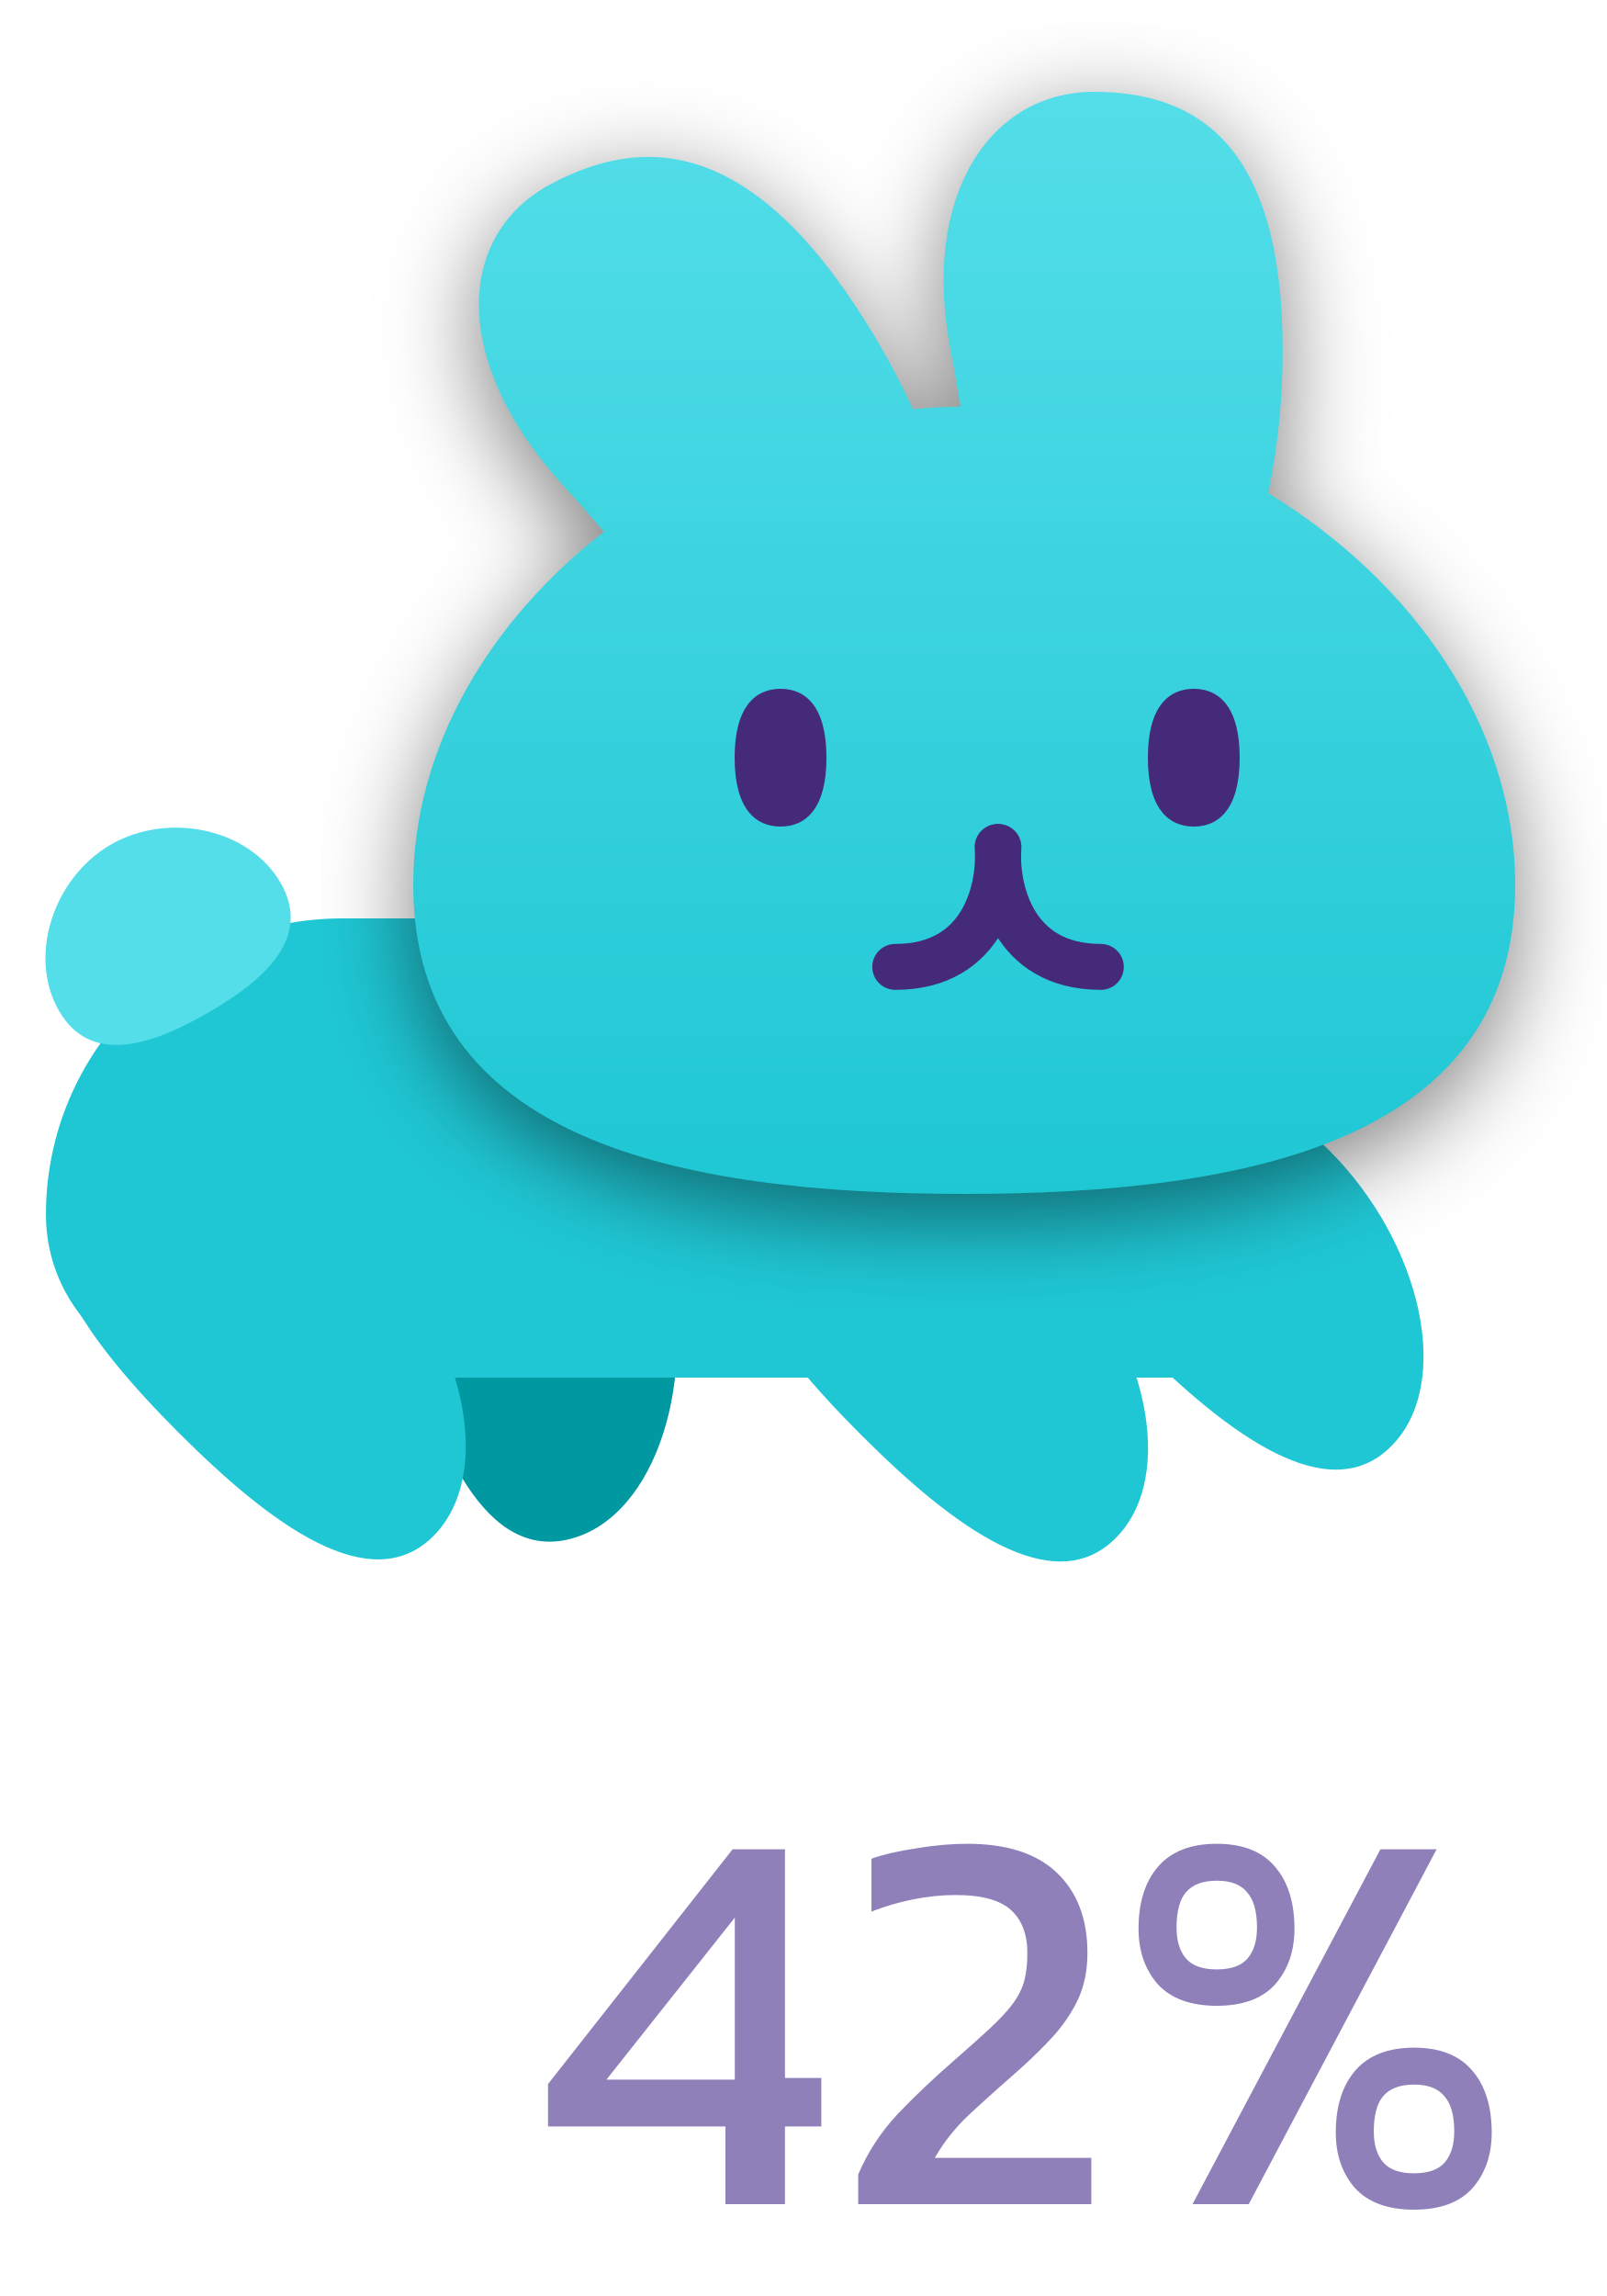
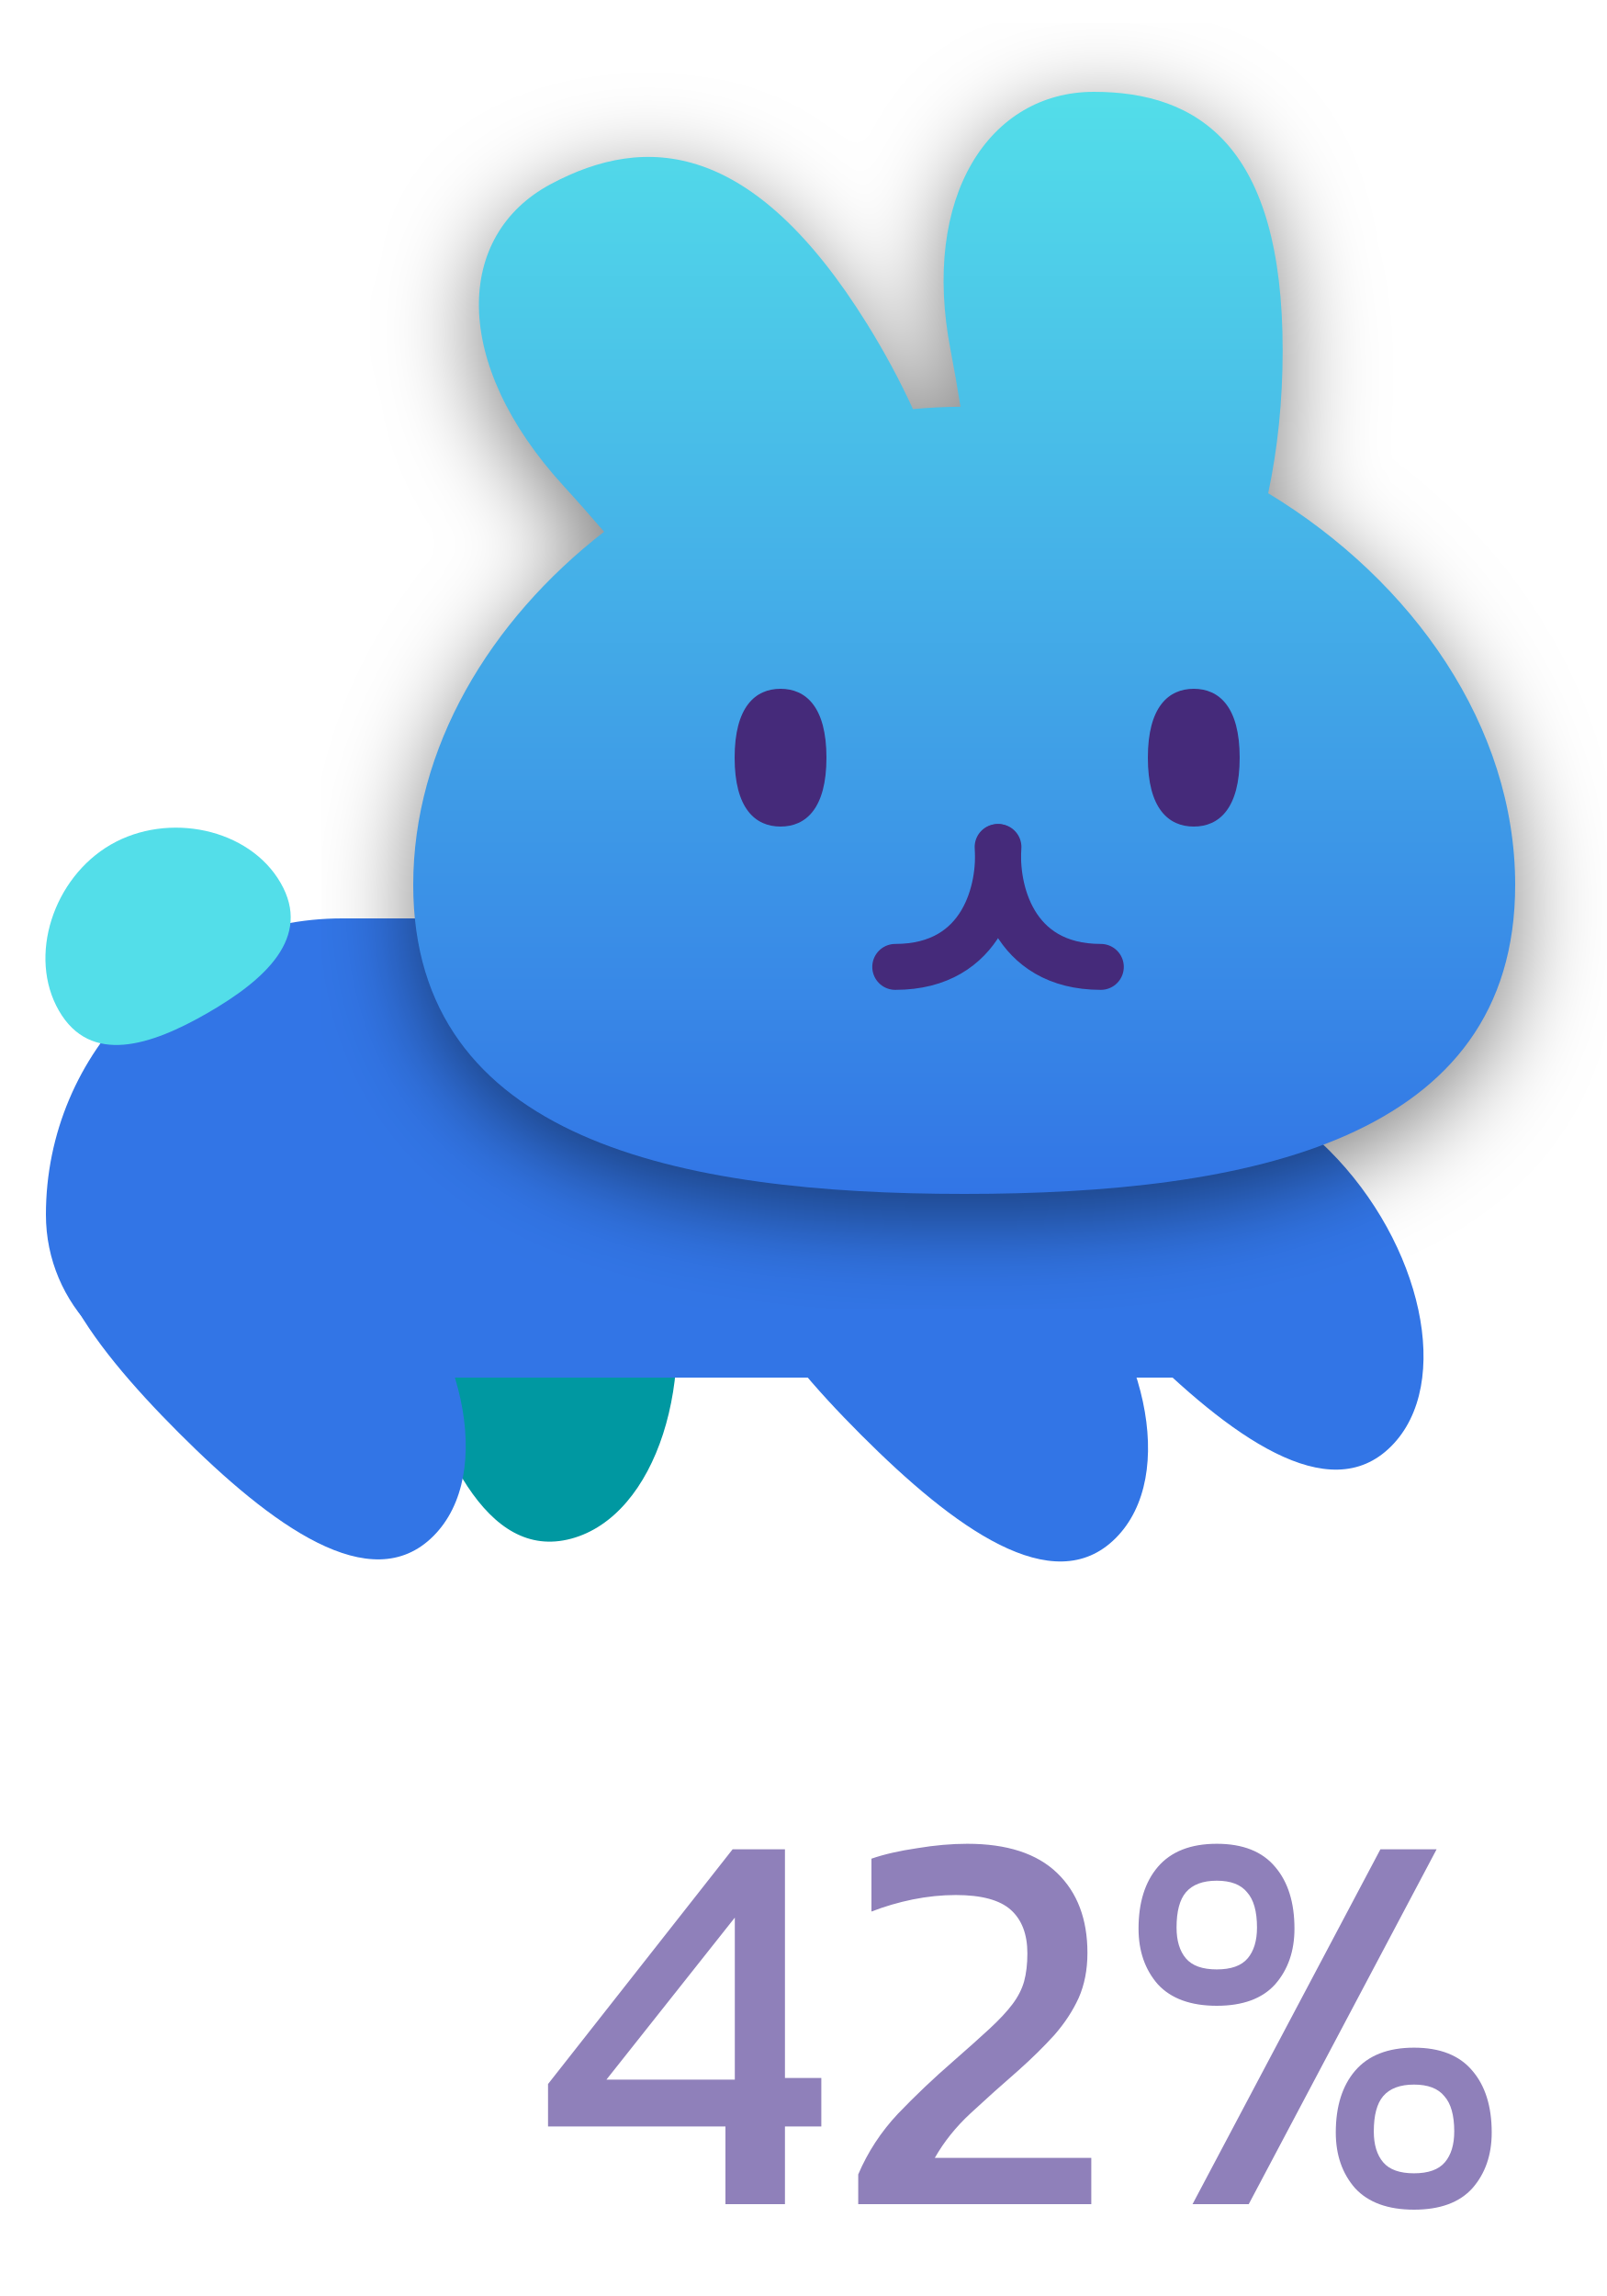
<svg xmlns="http://www.w3.org/2000/svg" width="35" height="50" viewBox="0 0 35 50" fill="none">
  <path d="M9.588 22.865C7.729 23.363 8.025 26.033 8.764 28.79C9.502 31.546 10.581 34.006 12.44 33.508C14.299 33.01 15.233 30.01 14.495 27.254C13.756 24.498 11.447 22.367 9.588 22.865Z" fill="#0098A1" />
-   <path d="M1 26.452C1 22.889 3.888 20 7.452 20H13V30H4.548C2.589 30 1 28.411 1 26.452Z" fill="#1FC7D4" />
+   <path d="M1 26.452C1 22.889 3.888 20 7.452 20H13V30H4.548C2.589 30 1 28.411 1 26.452Z" fill="#3275E6" />
  <path d="M6.111 19.225C6.797 20.412 5.778 21.334 4.528 22.056C3.278 22.778 1.97 23.199 1.284 22.011C0.599 20.824 1.163 19.115 2.413 18.393C3.663 17.672 5.425 18.037 6.111 19.225Z" fill="#53DEE9" />
-   <path d="M1.647 25.66C0.286 27.021 1.878 29.185 3.895 31.203C5.913 33.221 8.077 34.812 9.438 33.452C10.799 32.091 10.108 29.025 8.091 27.008C6.073 24.99 3.007 24.299 1.647 25.66Z" fill="#1FC7D4" />
-   <rect width="1" height="10" transform="matrix(-1 0 0 1 14 20)" fill="#1FC7D4" />
-   <rect x="9" y="20" width="17" height="10" fill="#1FC7D4" />
-   <path d="M16.507 25.706C15.146 27.067 16.738 29.231 18.756 31.249C20.773 33.267 22.938 34.858 24.298 33.497C25.659 32.137 24.968 29.071 22.951 27.053C20.933 25.036 17.868 24.345 16.507 25.706Z" fill="#1FC7D4" />
-   <path d="M22.507 23.706C21.146 25.067 22.738 27.231 24.756 29.249C26.773 31.267 28.938 32.858 30.298 31.497C31.659 30.137 30.968 27.071 28.951 25.053C26.933 23.036 23.868 22.345 22.507 23.706Z" fill="#1FC7D4" />
+   <path d="M1.647 25.66C0.286 27.021 1.878 29.185 3.895 31.203C5.913 33.221 8.077 34.812 9.438 33.452C10.799 32.091 10.108 29.025 8.091 27.008C6.073 24.99 3.007 24.299 1.647 25.66Z" fill="#3275E6" />
+   <rect width="1" height="10" transform="matrix(-1 0 0 1 14 20)" fill="#3275E6" />
+   <rect x="9" y="20" width="17" height="10" fill="#3275E6" />
+   <path d="M16.507 25.706C15.146 27.067 16.738 29.231 18.756 31.249C20.773 33.267 22.938 34.858 24.298 33.497C25.659 32.137 24.968 29.071 22.951 27.053C20.933 25.036 17.868 24.345 16.507 25.706Z" fill="#3275E6" />
+   <path d="M22.507 23.706C21.146 25.067 22.738 27.231 24.756 29.249C26.773 31.267 28.938 32.858 30.298 31.497C31.659 30.137 30.968 27.071 28.951 25.053C26.933 23.036 23.868 22.345 22.507 23.706Z" fill="#3275E6" />
  <g filter="url(#filter0_d)">
-     <path fill-rule="evenodd" clip-rule="evenodd" d="M20.705 7.634C20.781 8.027 20.852 8.438 20.919 8.857C20.573 8.86 20.227 8.877 19.884 8.909C19.603 8.295 19.269 7.672 18.884 7.053C16.396 3.051 14.062 2.901 11.989 4.013C9.915 5.124 9.811 7.896 12.283 10.592C12.57 10.905 12.863 11.238 13.157 11.58C10.66 13.516 9 16.291 9 19.27C9 24.829 14.785 26 21 26C27.215 26 33 24.829 33 19.27C33 15.828 30.784 12.658 27.621 10.741C27.824 9.785 27.936 8.735 27.936 7.634C27.936 3.172 26.095 2 23.824 2C21.553 2 20.051 4.271 20.705 7.634Z" fill="url(#paint0_linear)" />
+     <path fill-rule="evenodd" clip-rule="evenodd" d="M20.705 7.634C20.781 8.027 20.852 8.438 20.919 8.857C20.573 8.86 20.227 8.877 19.884 8.909C19.603 8.295 19.269 7.672 18.884 7.053C16.396 3.051 14.062 2.901 11.989 4.013C9.915 5.124 9.811 7.896 12.283 10.592C12.57 10.905 12.863 11.238 13.157 11.58C10.66 13.516 9 16.291 9 19.27C9 24.829 14.785 26 21 26C27.215 26 33 24.829 33 19.27C33 15.828 30.784 12.658 27.621 10.741C27.824 9.785 27.936 8.735 27.936 7.634C27.936 3.172 26.095 2 23.824 2C21.553 2 20.051 4.271 20.705 7.634Z" fill="url(#paint0_linear_bunny_full)" />
  </g>
  <path d="M21.728 18.445C21.796 19.315 21.445 21.056 19.498 21.056" stroke="#452A7A" stroke-linecap="round" />
  <path d="M21.746 18.445C21.678 19.315 22.03 21.056 23.976 21.056" stroke="#452A7A" stroke-linecap="round" />
  <path d="M18 16.5C18 17.605 17.552 18 17 18C16.448 18 16 17.605 16 16.5C16 15.395 16.448 15 17 15C17.552 15 18 15.395 18 16.5Z" fill="#452A7A" />
  <path d="M27 16.5C27 17.605 26.552 18 26 18C25.448 18 25 17.605 25 16.5C25 15.395 25.448 15 26 15C26.552 15 27 15.395 27 16.5Z" fill="#452A7A" />
  <path d="M15.8 48V46.308H11.936V45.384L15.956 40.272H17.096V45.252H17.888V46.308H17.096V48H15.8ZM13.208 45.288H16.004V41.76L13.208 45.288ZM18.692 48V47.352C18.9 46.864 19.188 46.424 19.556 46.032C19.932 45.64 20.332 45.26 20.756 44.892C21.076 44.612 21.34 44.376 21.548 44.184C21.764 43.984 21.932 43.804 22.052 43.644C22.172 43.484 22.256 43.32 22.304 43.152C22.352 42.976 22.376 42.772 22.376 42.54C22.376 42.124 22.256 41.808 22.016 41.592C21.776 41.376 21.376 41.268 20.816 41.268C20.512 41.268 20.2 41.3 19.88 41.364C19.568 41.428 19.268 41.516 18.98 41.628V40.476C19.26 40.38 19.592 40.304 19.976 40.248C20.36 40.184 20.724 40.152 21.068 40.152C21.932 40.152 22.584 40.364 23.024 40.788C23.464 41.212 23.684 41.792 23.684 42.528C23.684 42.896 23.62 43.224 23.492 43.512C23.364 43.792 23.188 44.06 22.964 44.316C22.74 44.564 22.48 44.82 22.184 45.084C21.816 45.404 21.468 45.716 21.14 46.02C20.82 46.316 20.56 46.64 20.36 46.992H23.768V48H18.692ZM26.501 43.68C25.933 43.68 25.505 43.524 25.217 43.212C24.937 42.892 24.797 42.488 24.797 42C24.797 41.432 24.937 40.984 25.217 40.656C25.505 40.32 25.933 40.152 26.501 40.152C27.069 40.152 27.493 40.32 27.773 40.656C28.053 40.984 28.193 41.432 28.193 42C28.193 42.488 28.053 42.892 27.773 43.212C27.493 43.524 27.069 43.68 26.501 43.68ZM25.973 48L30.065 40.272H31.289L27.197 48H25.973ZM26.501 42.888C26.813 42.888 27.037 42.808 27.173 42.648C27.309 42.488 27.377 42.264 27.377 41.976C27.377 41.624 27.305 41.368 27.161 41.208C27.025 41.04 26.805 40.956 26.501 40.956C26.197 40.956 25.973 41.04 25.829 41.208C25.693 41.368 25.625 41.624 25.625 41.976C25.625 42.264 25.693 42.488 25.829 42.648C25.965 42.808 26.189 42.888 26.501 42.888ZM30.797 48.12C30.229 48.12 29.801 47.964 29.513 47.652C29.233 47.332 29.093 46.928 29.093 46.44C29.093 45.872 29.233 45.424 29.513 45.096C29.801 44.76 30.229 44.592 30.797 44.592C31.365 44.592 31.789 44.76 32.069 45.096C32.349 45.424 32.489 45.872 32.489 46.44C32.489 46.928 32.349 47.332 32.069 47.652C31.789 47.964 31.365 48.12 30.797 48.12ZM30.797 47.328C31.109 47.328 31.333 47.248 31.469 47.088C31.605 46.928 31.673 46.704 31.673 46.416C31.673 46.064 31.601 45.808 31.457 45.648C31.321 45.48 31.101 45.396 30.797 45.396C30.493 45.396 30.269 45.48 30.125 45.648C29.989 45.808 29.921 46.064 29.921 46.416C29.921 46.704 29.989 46.928 30.125 47.088C30.261 47.248 30.485 47.328 30.797 47.328Z" fill="#8F80BA" />
  <defs>
    <filter id="filter0_d" x="7" y="0.5" width="28" height="28" filterUnits="userSpaceOnUse" color-interpolation-filters="sRGB">
      <feFlood flood-opacity="0" result="BackgroundImageFix" />
      <feColorMatrix in="SourceAlpha" type="matrix" values="0 0 0 0 0 0 0 0 0 0 0 0 0 0 0 0 0 0 127 0" />
      <feOffset dy="0.5" />
      <feGaussianBlur stdDeviation="1" />
      <feColorMatrix type="matrix" values="0 0 0 0 0 0 0 0 0 0 0 0 0 0 0 0 0 0 0.5 0" />
      <feBlend mode="normal" in2="BackgroundImageFix" result="effect1_dropShadow" />
      <feBlend mode="normal" in="SourceGraphic" in2="effect1_dropShadow" result="shape" />
    </filter>
-     <linearGradient id="paint0_linear" x1="21" y1="2" x2="21" y2="26" gradientUnits="userSpaceOnUse">
+     <linearGradient id="paint0_linear_bunny_full" x1="21" y1="2" x2="21" y2="26" gradientUnits="userSpaceOnUse">
      <stop stop-color="#53DEE9" />
-       <stop offset="1" stop-color="#1FC7D4" />
+       <stop offset="1" stop-color="#3275E6" />
    </linearGradient>
  </defs>
</svg>
